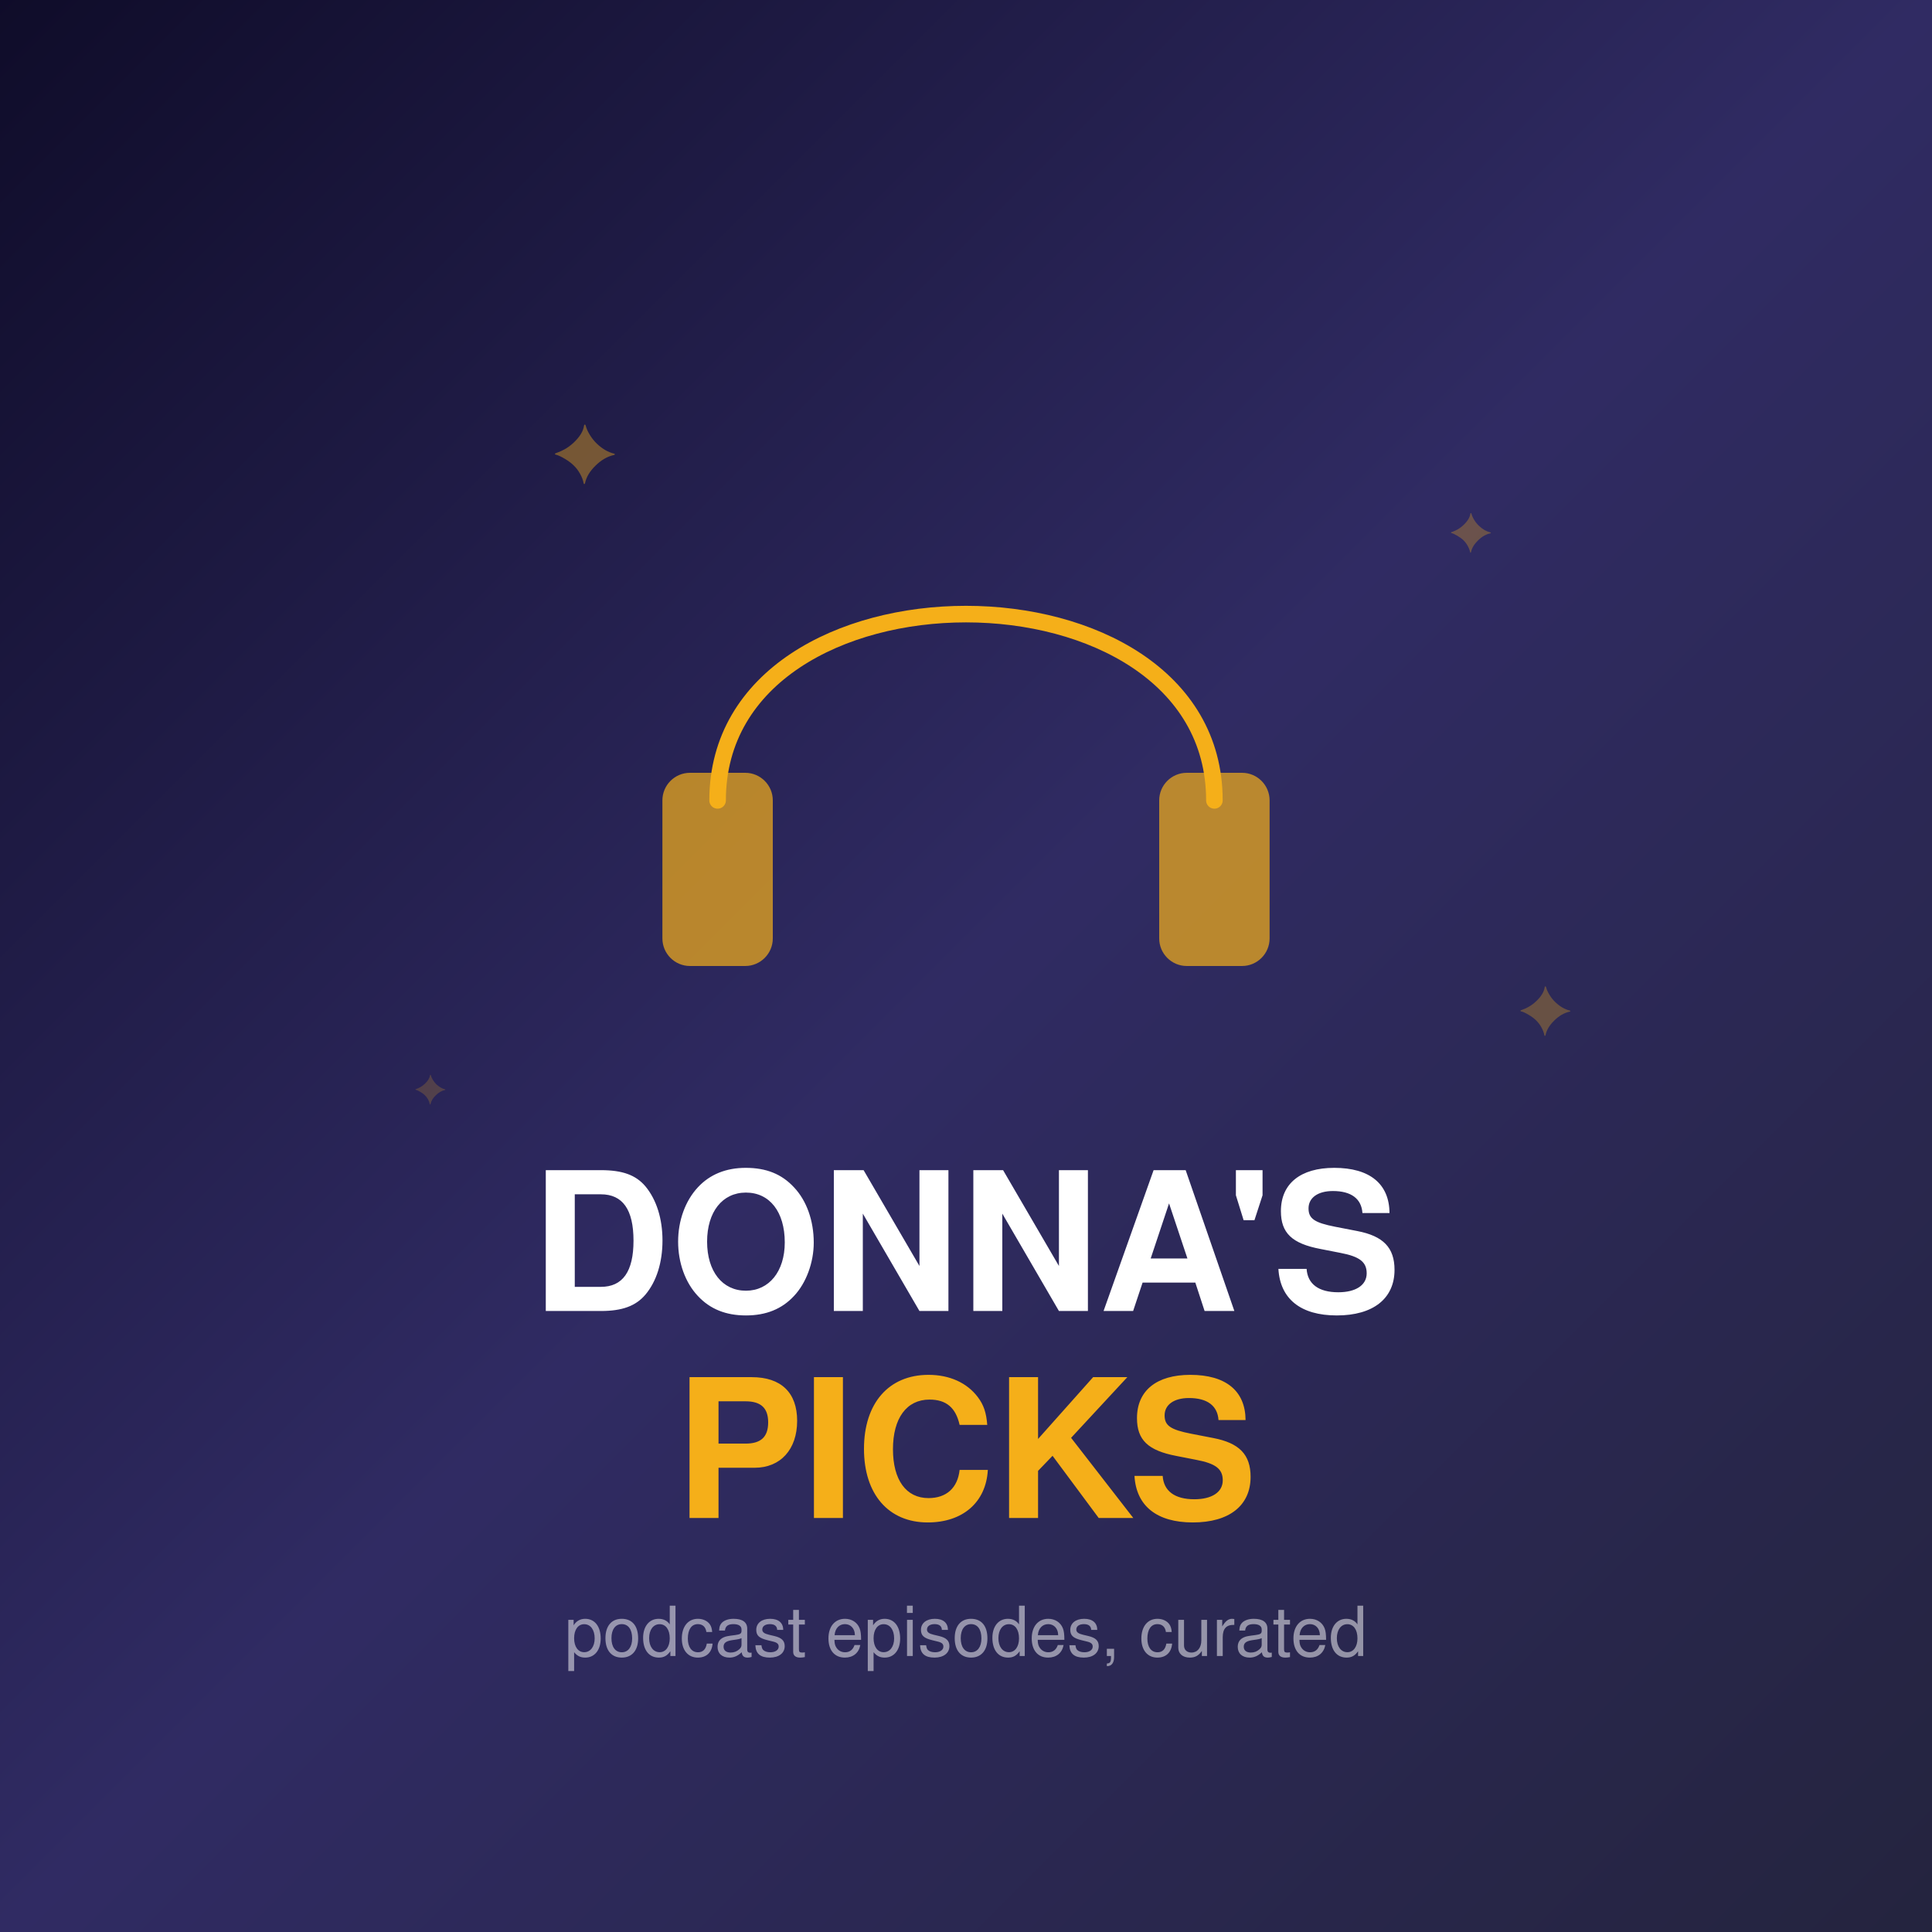
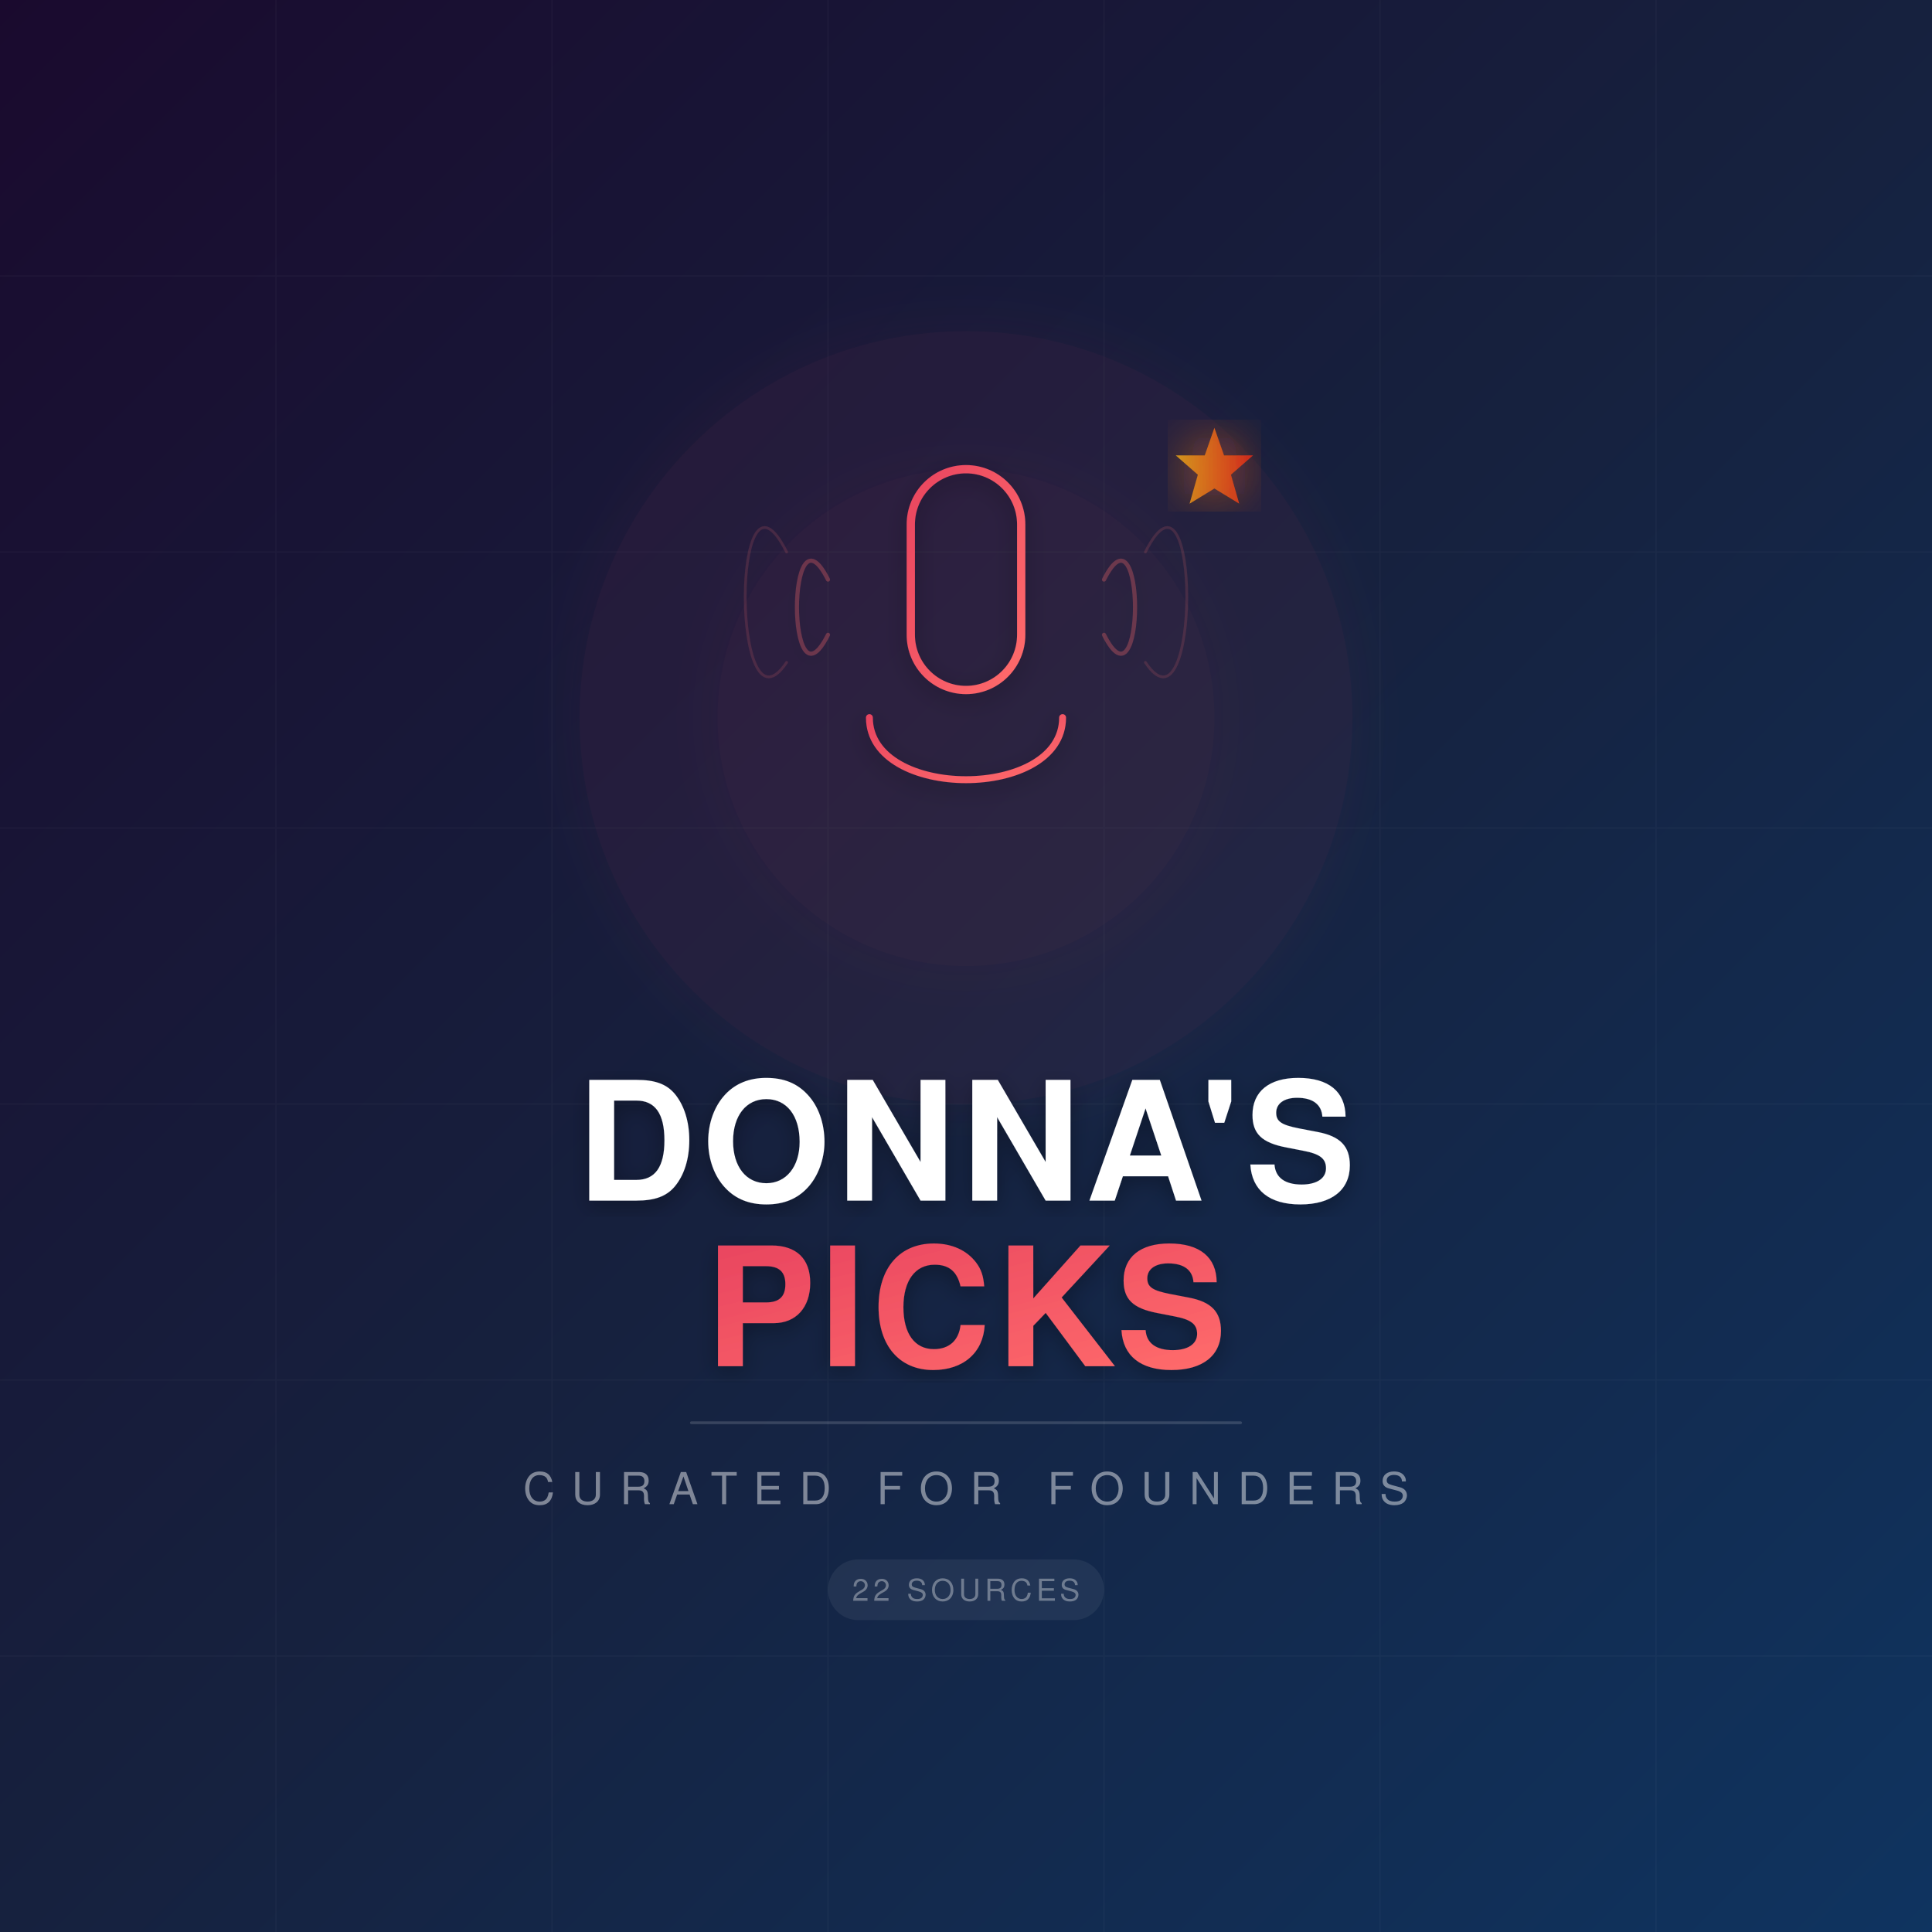
<svg xmlns="http://www.w3.org/2000/svg" width="1400" height="1400" viewBox="0 0 1400 1400">
  <defs>
-     <linearGradient id="bg2" x1="0%" y1="0%" x2="100%" y2="100%">
-       <stop offset="0%" style="stop-color:#0f0c29" />
-       <stop offset="50%" style="stop-color:#302b63" />
-       <stop offset="100%" style="stop-color:#24243e" />
+     <linearGradient id="bg" x1="0%" y1="0%" x2="100%" y2="100%">
+       <stop offset="0%" style="stop-color:#1a0a2e" />
+       <stop offset="50%" style="stop-color:#16213e" />
+       <stop offset="100%" style="stop-color:#0f3460" />
    </linearGradient>
+     <linearGradient id="accent" x1="0%" y1="0%" x2="100%" y2="100%">
+       <stop offset="0%" style="stop-color:#e94560" />
+       <stop offset="100%" style="stop-color:#ff6b6b" />
+     </linearGradient>
+     <linearGradient id="gold" x1="0%" y1="0%" x2="100%" y2="0%">
+       <stop offset="0%" style="stop-color:#f5af19" />
+       <stop offset="100%" style="stop-color:#f12711" />
+     </linearGradient>
+     <filter id="softglow">
+       <feGaussianBlur stdDeviation="20" result="blur" />
+       <feMerge>
+         <feMergeNode in="blur" />
+         <feMergeNode in="SourceGraphic" />
+       </feMerge>
+     </filter>
+     <filter id="shadow">
+       <feDropShadow dx="0" dy="4" stdDeviation="8" flood-color="#000" flood-opacity="0.3" />
+     </filter>
  </defs>
-   <rect width="1400" height="1400" fill="url(#bg2)" />
-   <g transform="translate(700, 500)" fill="none" stroke="#f5af19" stroke-width="12">
-     <path d="M-180,80 C-180,-100 180,-100 180,80" stroke-linecap="round" />
-     <rect x="-220" y="60" width="80" height="140" rx="20" fill="#f5af19" opacity="0.7" stroke="none" />
-     <rect x="140" y="60" width="80" height="140" rx="20" fill="#f5af19" opacity="0.7" stroke="none" />
+   <rect width="1400" height="1400" fill="url(#bg)" />
+   <g opacity="0.03">
+     <line x1="0" y1="200" x2="1400" y2="200" stroke="#fff" stroke-width="1" />
+     <line x1="0" y1="400" x2="1400" y2="400" stroke="#fff" stroke-width="1" />
+     <line x1="0" y1="600" x2="1400" y2="600" stroke="#fff" stroke-width="1" />
+     <line x1="0" y1="800" x2="1400" y2="800" stroke="#fff" stroke-width="1" />
+     <line x1="0" y1="1000" x2="1400" y2="1000" stroke="#fff" stroke-width="1" />
+     <line x1="0" y1="1200" x2="1400" y2="1200" stroke="#fff" stroke-width="1" />
+     <line x1="200" y1="0" x2="200" y2="1400" stroke="#fff" stroke-width="1" />
+     <line x1="400" y1="0" x2="400" y2="1400" stroke="#fff" stroke-width="1" />
+     <line x1="600" y1="0" x2="600" y2="1400" stroke="#fff" stroke-width="1" />
+     <line x1="800" y1="0" x2="800" y2="1400" stroke="#fff" stroke-width="1" />
+     <line x1="1000" y1="0" x2="1000" y2="1400" stroke="#fff" stroke-width="1" />
+     <line x1="1200" y1="0" x2="1200" y2="1400" stroke="#fff" stroke-width="1" />
  </g>
-   <text x="400" y="350" font-size="60" fill="#f5af19" opacity="0.4">✦</text>
-   <text x="1050" y="400" font-size="40" fill="#f5af19" opacity="0.3">✦</text>
-   <text x="300" y="800" font-size="30" fill="#f5af19" opacity="0.2">✦</text>
-   <text x="1100" y="750" font-size="50" fill="#f5af19" opacity="0.3">✦</text>
-   <text x="700" y="950" text-anchor="middle" font-family="Helvetica, Arial, sans-serif" font-weight="bold" font-size="140" fill="#ffffff">DONNA'S</text>
-   <text x="700" y="1100" text-anchor="middle" font-family="Helvetica, Arial, sans-serif" font-weight="bold" font-size="140" fill="#f5af19">PICKS</text>
-   <text x="700" y="1200" text-anchor="middle" font-family="Helvetica, Arial, sans-serif" font-weight="300" font-size="50" fill="#ffffff" opacity="0.5">podcast episodes, curated</text>
+   <circle cx="700" cy="520" r="280" fill="#e94560" opacity="0.06" filter="url(#softglow)" />
+   <circle cx="700" cy="520" r="180" fill="#e94560" opacity="0.04" filter="url(#softglow)" />
+   <g transform="translate(700, 460)" filter="url(#shadow)">
+     <rect x="-40" y="-120" width="80" height="160" rx="40" fill="none" stroke="url(#accent)" stroke-width="6" />
+     <path d="M-70,60 C-70,120 70,120 70,60" fill="none" stroke="url(#accent)" stroke-width="5" stroke-linecap="round" />
+     <line x1="0" y1="120" x2="0" y2="180" stroke="url(#accent)" stroke-width="5" stroke-linecap="round" />
+     <line x1="-40" y1="180" x2="40" y2="180" stroke="url(#accent)" stroke-width="5" stroke-linecap="round" />
+     <path d="M-100,-40 C-130,-100 -130,60 -100,0" fill="none" stroke="#ff6b6b" stroke-width="3" opacity="0.3" stroke-linecap="round" />
+     <path d="M100,-40 C130,-100 130,60 100,0" fill="none" stroke="#ff6b6b" stroke-width="3" opacity="0.3" stroke-linecap="round" />
+     <path d="M-130,-60 C-170,-140 -170,80 -130,20" fill="none" stroke="#ff6b6b" stroke-width="2" opacity="0.15" stroke-linecap="round" />
+     <path d="M130,-60 C170,-140 170,80 130,20" fill="none" stroke="#ff6b6b" stroke-width="2" opacity="0.15" stroke-linecap="round" />
+   </g>
+   <g transform="translate(880, 340)" filter="url(#softglow)">
+     <polygon points="0,-30 7,-10 28,-10 12,4 18,25 0,14 -18,25 -12,4 -28,-10 -7,-10" fill="url(#gold)" opacity="0.8" />
+   </g>
+   <text x="700" y="870" text-anchor="middle" font-family="'Helvetica Neue', Helvetica, Arial, sans-serif" font-weight="900" font-size="120" fill="#ffffff" letter-spacing="4" filter="url(#shadow)">DONNA'S</text>
+   <text x="700" y="990" text-anchor="middle" font-family="'Helvetica Neue', Helvetica, Arial, sans-serif" font-weight="900" font-size="120" fill="url(#accent)" letter-spacing="4" filter="url(#shadow)">PICKS</text>
+   <rect x="500" y="1030" width="400" height="2" rx="1" fill="#ffffff" opacity="0.15" />
+   <text x="700" y="1090" text-anchor="middle" font-family="'Helvetica Neue', Helvetica, Arial, sans-serif" font-weight="400" font-size="32" fill="#ffffff" opacity="0.45" letter-spacing="12">CURATED FOR FOUNDERS</text>
+   <rect x="600" y="1130" width="200" height="44" rx="22" fill="#ffffff" opacity="0.06" />
+   <text x="700" y="1160" text-anchor="middle" font-family="'Helvetica Neue', Helvetica, Arial, sans-serif" font-weight="500" font-size="22" fill="#ffffff" opacity="0.35" letter-spacing="3">22 SOURCES</text>
</svg>
